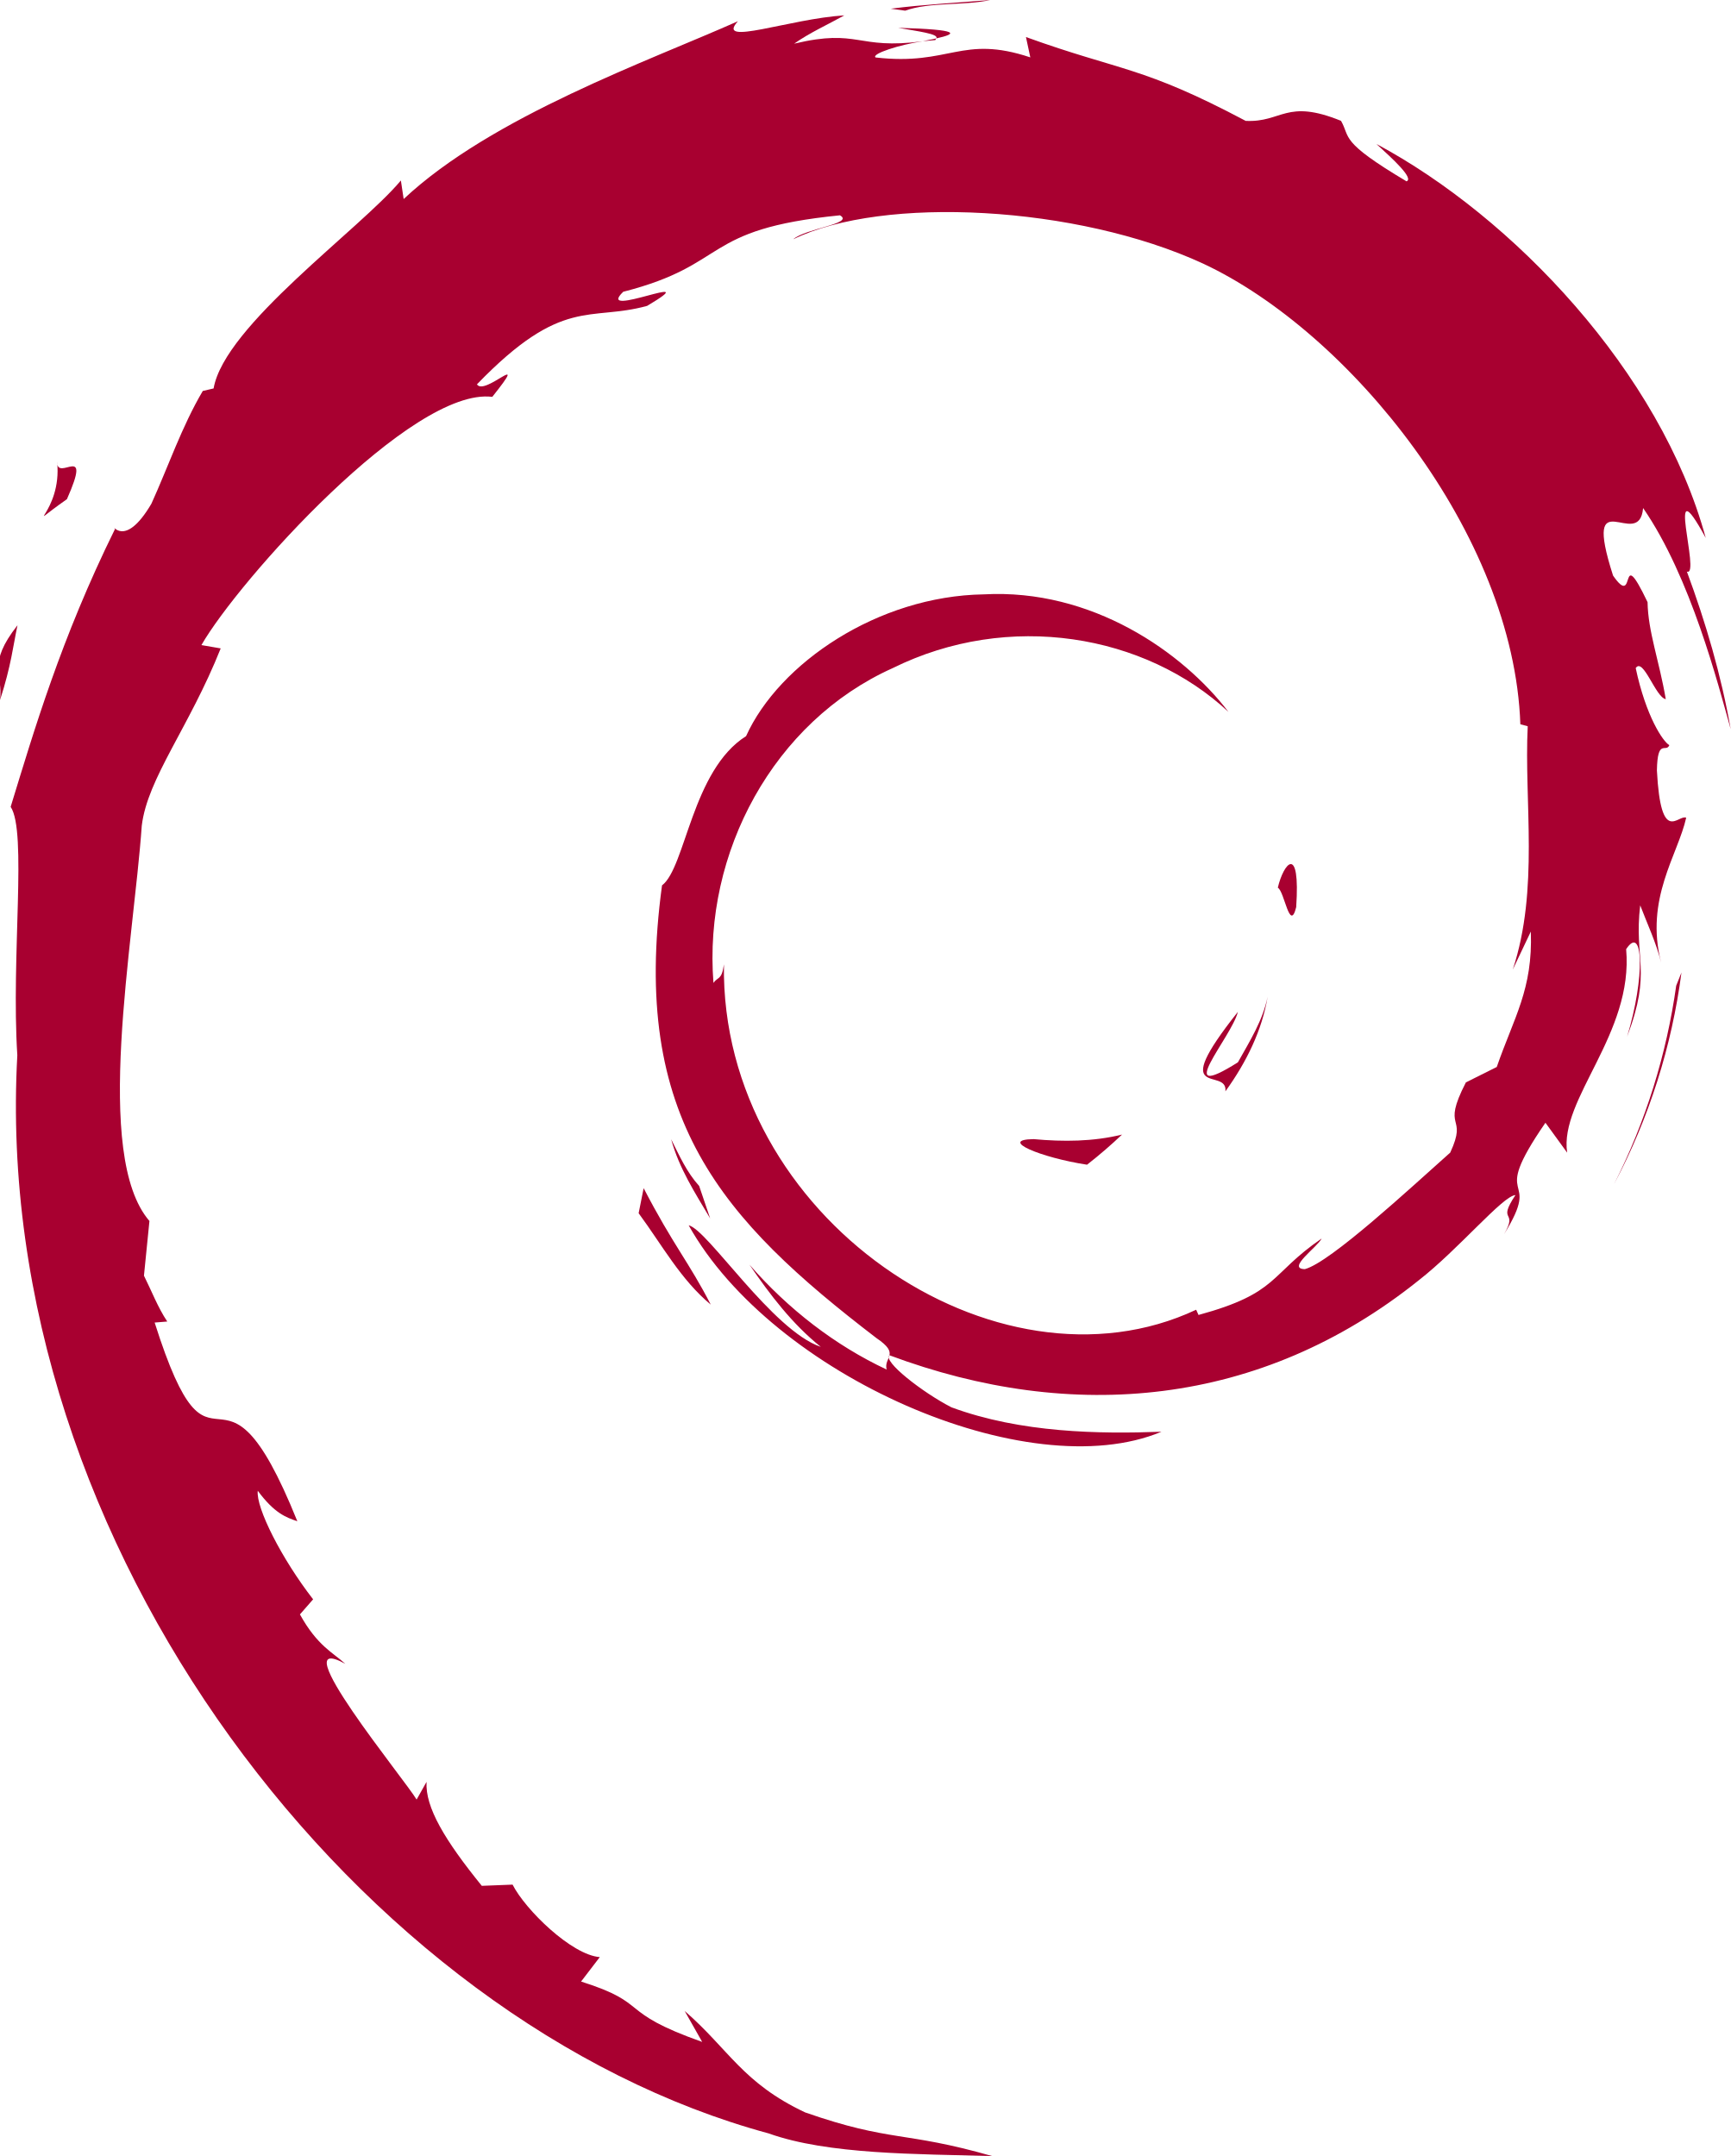
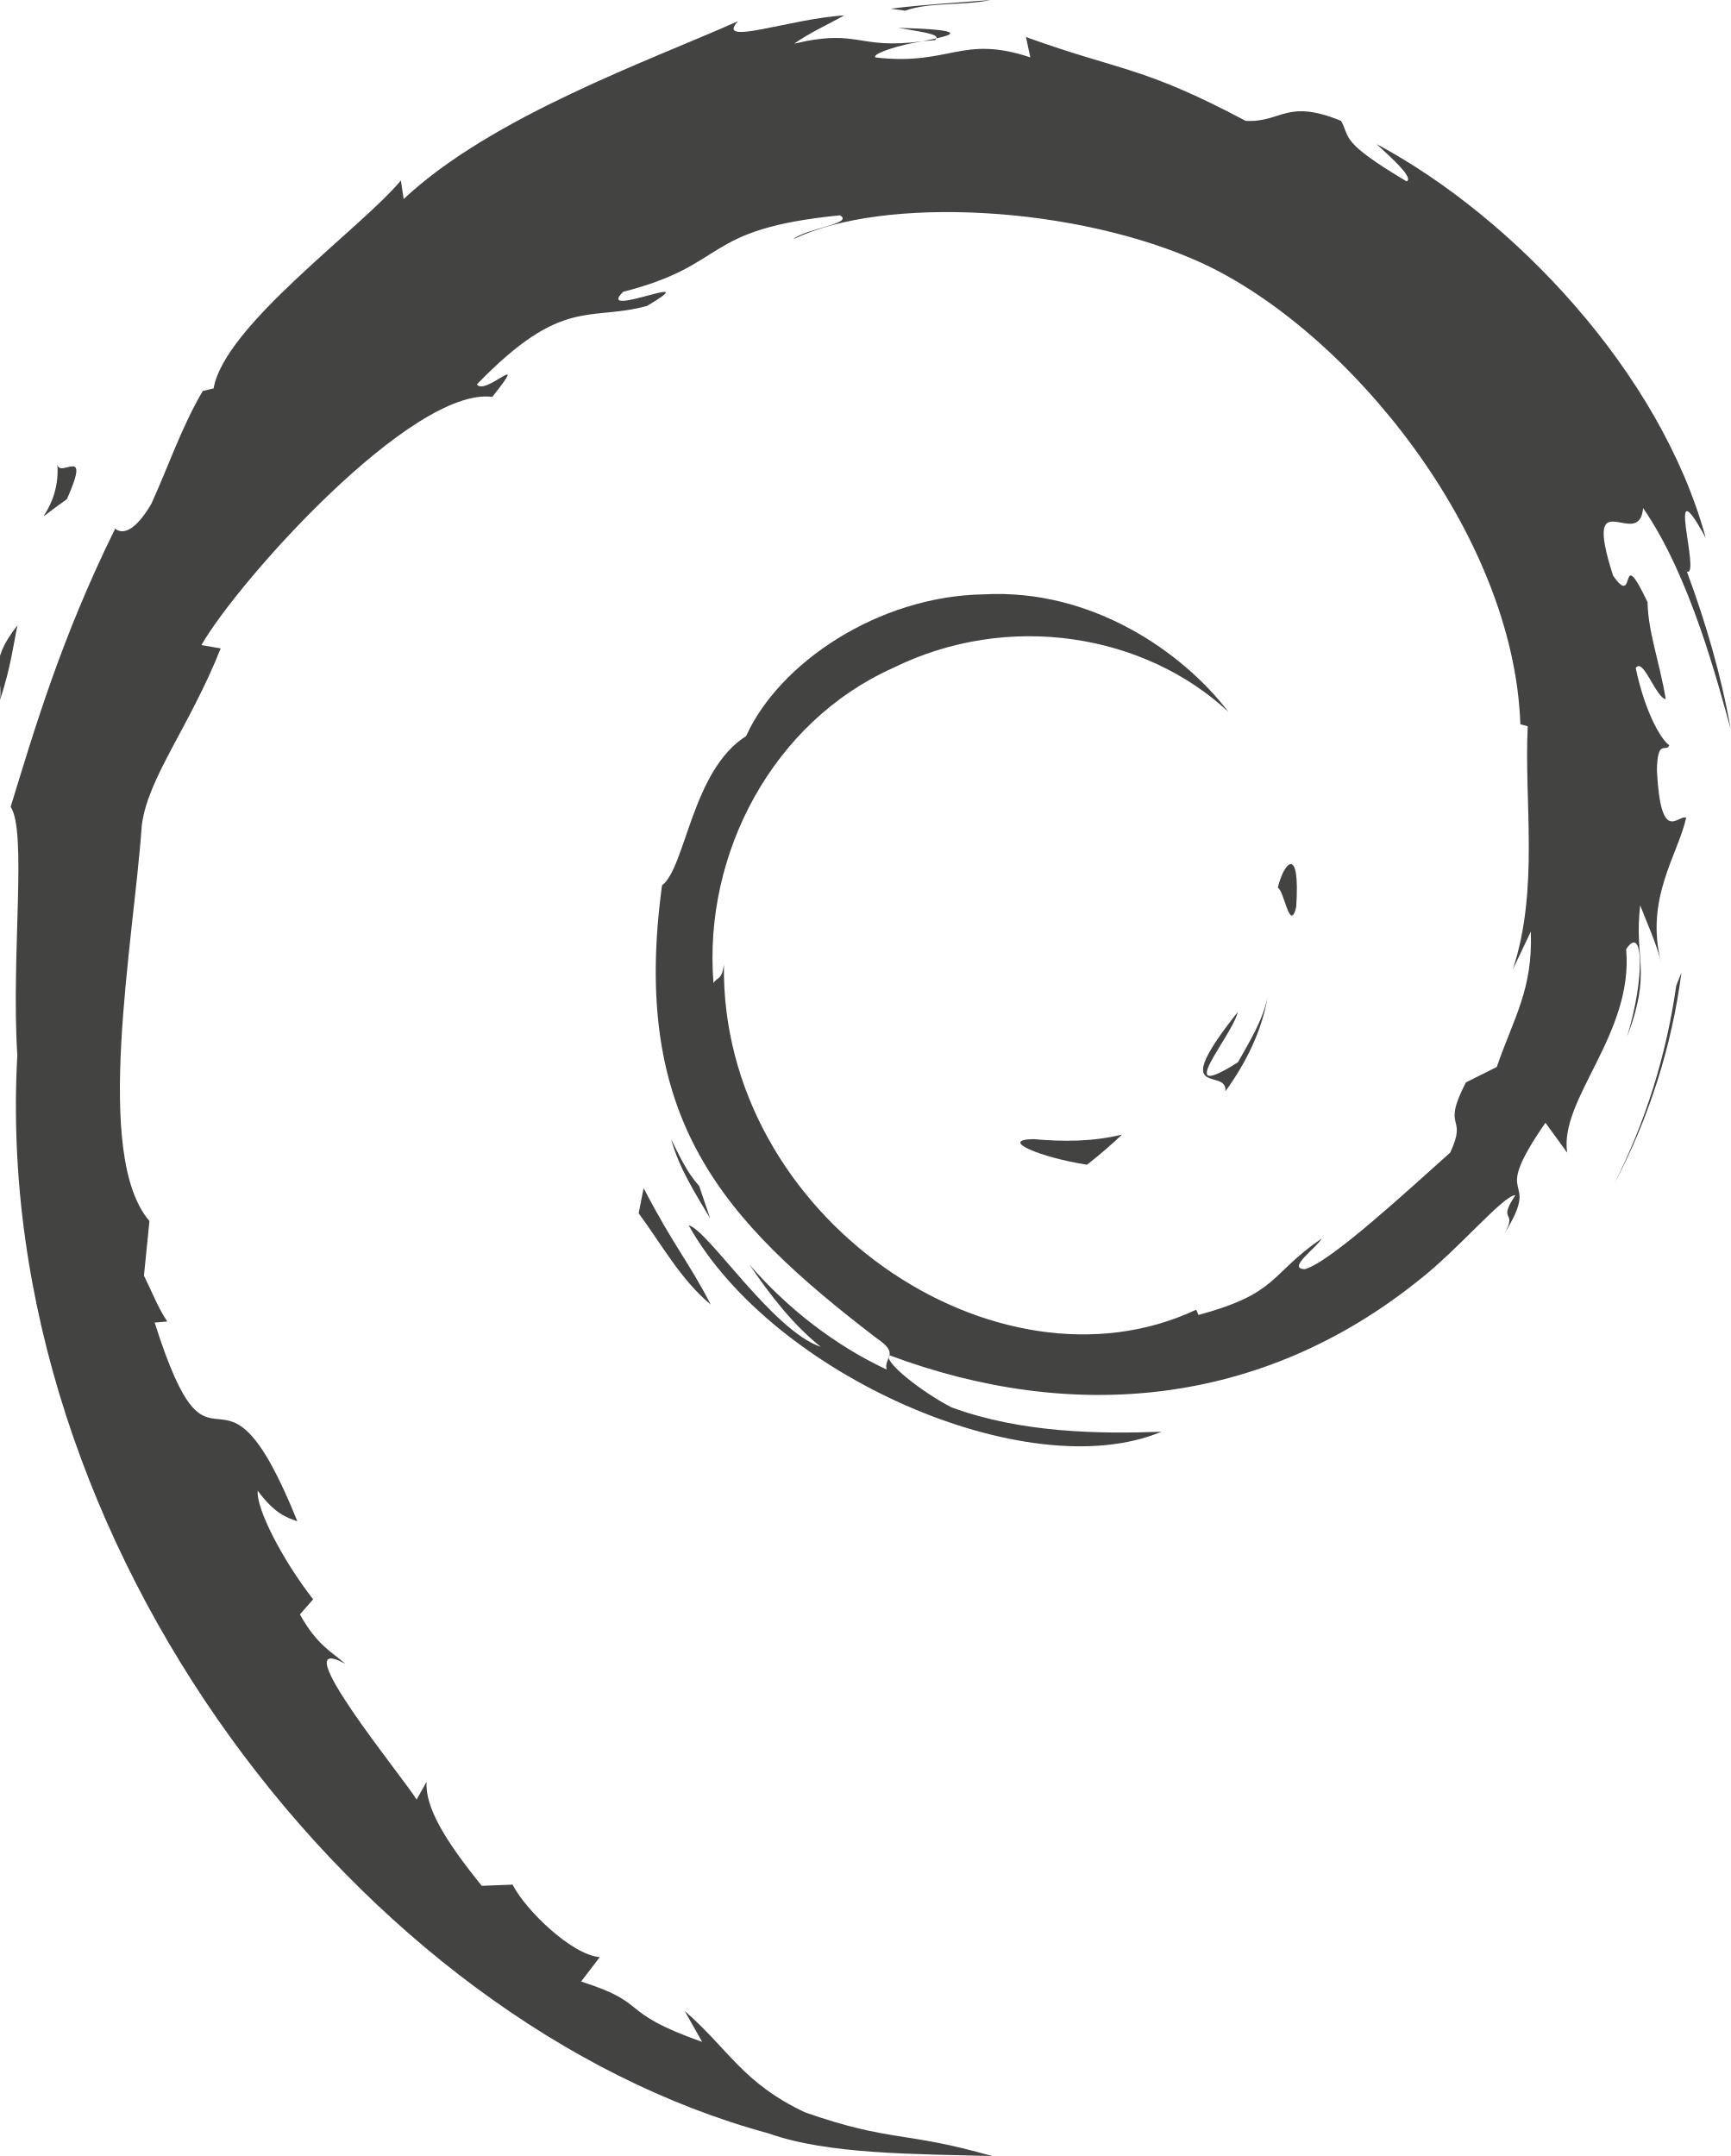
- <svg xmlns="http://www.w3.org/2000/svg" width="87.041" height="108.445" viewBox="0 0 87.041 108.445" overflow="visible" enable-background="new 0 0 87.041 108.445" xml:space="preserve">
-   <g id="Layer_1">
-     <g>
-       <path fill="#A80030" d="M51.986,57.297c-1.797,0.025,0.34,0.926,2.686,1.287     c0.648-0.506,1.236-1.018,1.76-1.516C54.971,57.426,53.484,57.434,51.986,57.297" />
-       <path fill="#A80030" d="M61.631,54.893c1.07-1.477,1.85-3.094,2.125-4.766c-0.24,1.192-0.887,2.221-1.496,3.307     c-3.359,2.115-0.316-1.256-0.002-2.537C58.646,55.443,61.762,53.623,61.631,54.893" />
-       <path fill="#A80030" d="M65.191,45.629c0.217-3.236-0.637-2.213-0.924-0.978     C64.602,44.825,64.867,46.932,65.191,45.629" />
-       <path fill="#A80030" d="M45.172,1.399c0.959,0.172,2.072,0.304,1.916,0.533     C48.137,1.702,48.375,1.49,45.172,1.399" />
-       <path fill="#A80030" d="M47.088,1.932l-0.678,0.14l0.631-0.056L47.088,1.932" />
-       <path fill="#A80030" d="M76.992,46.856c0.107,2.906-0.85,4.316-1.713,6.812l-1.553,0.776     c-1.271,2.468,0.123,1.567-0.787,3.53c-1.984,1.764-6.021,5.52-7.313,5.863c-0.943-0.021,0.639-1.113,0.846-1.541     c-2.656,1.824-2.131,2.738-6.193,3.846l-0.119-0.264c-10.018,4.713-23.934-4.627-23.751-17.371     c-0.107,0.809-0.304,0.607-0.526,0.934c-0.517-6.557,3.028-13.143,9.007-15.832c5.848-2.895,12.704-1.707,16.893,2.197     c-2.301-3.014-6.881-6.209-12.309-5.91c-5.317,0.084-10.291,3.463-11.951,7.131c-2.724,1.715-3.04,6.611-4.227,7.507     C31.699,56.271,36.3,61.342,44.083,67.307c1.225,0.826,0.345,0.951,0.511,1.58c-2.586-1.211-4.954-3.039-6.901-5.277     c1.033,1.512,2.148,2.982,3.589,4.137c-2.438-0.826-5.695-5.908-6.646-6.115c4.203,7.525,17.052,13.197,23.78,10.383     c-3.113,0.115-7.068,0.064-10.566-1.229c-1.469-0.756-3.467-2.322-3.11-2.615c9.182,3.43,18.667,2.598,26.612-3.771     c2.021-1.574,4.229-4.252,4.867-4.289c-0.961,1.445,0.164,0.695-0.574,1.971c2.014-3.248-0.875-1.322,2.082-5.609l1.092,1.504     c-0.406-2.696,3.348-5.97,2.967-10.234c0.861-1.304,0.961,1.403,0.047,4.403c1.268-3.328,0.334-3.863,0.66-6.609     c0.352,0.923,0.814,1.904,1.051,2.878c-0.826-3.216,0.848-5.416,1.262-7.285c-0.408-0.181-1.275,1.422-1.473-2.377     c0.029-1.65,0.459-0.865,0.625-1.271c-0.324-0.186-1.174-1.451-1.691-3.877c0.375-0.57,1.002,1.478,1.512,1.562     c-0.328-1.929-0.893-3.4-0.916-4.88c-1.49-3.114-0.527,0.415-1.736-1.337c-1.586-4.947,1.316-1.148,1.512-3.396     c2.404,3.483,3.775,8.881,4.404,11.117c-0.48-2.726-1.256-5.367-2.203-7.922c0.73,0.307-1.176-5.609,0.949-1.691     c-2.27-8.352-9.715-16.156-16.564-19.818c0.838,0.767,1.896,1.73,1.516,1.881c-3.406-2.028-2.807-2.186-3.295-3.043     c-2.775-1.129-2.957,0.091-4.795,0.002c-5.23-2.774-6.238-2.479-11.051-4.217l0.219,1.023c-3.465-1.154-4.037,0.438-7.782,0.004     c-0.228-0.178,1.2-0.644,2.375-0.815c-3.35,0.442-3.193-0.66-6.471,0.122c0.808-0.567,1.662-0.942,2.524-1.424     c-2.732,0.166-6.522,1.59-5.352,0.295c-4.456,1.988-12.37,4.779-16.811,8.943l-0.14-0.933c-2.035,2.443-8.874,7.296-9.419,10.46     l-0.544,0.127c-1.059,1.793-1.744,3.825-2.584,5.67c-1.385,2.36-2.03,0.908-1.833,1.278c-2.724,5.523-4.077,10.164-5.246,13.97     c0.833,1.245,0.02,7.495,0.335,12.497c-1.368,24.704,17.338,48.69,37.785,54.228c2.997,1.072,7.454,1.031,11.245,1.141     c-4.473-1.279-5.051-0.678-9.408-2.197c-3.143-1.48-3.832-3.17-6.058-5.102l0.881,1.557c-4.366-1.545-2.539-1.912-6.091-3.037     l0.941-1.229c-1.415-0.107-3.748-2.385-4.386-3.646l-1.548,0.061c-1.86-2.295-2.851-3.949-2.779-5.23l-0.5,0.891     c-0.567-0.973-6.843-8.607-3.587-6.83c-0.605-0.553-1.409-0.9-2.281-2.484l0.663-0.758c-1.567-2.016-2.884-4.6-2.784-5.461     c0.836,1.129,1.416,1.34,1.99,1.533c-3.957-9.818-4.179-0.541-7.176-9.994l0.634-0.051c-0.486-0.732-0.781-1.527-1.172-2.307     l0.276-2.75C4.667,58.121,6.719,47.409,7.13,41.534c0.285-2.389,2.378-4.932,3.97-8.92l-0.97-0.167     c1.854-3.234,10.586-12.988,14.63-12.486c1.959-2.461-0.389-0.009-0.772-0.629c4.303-4.453,5.656-3.146,8.56-3.947     c3.132-1.859-2.688,0.725-1.203-0.709c5.414-1.383,3.837-3.144,10.9-3.846c0.745,0.424-1.729,0.655-2.35,1.205     c4.511-2.207,14.275-1.705,20.617,1.225c7.359,3.439,15.627,13.605,15.953,23.17l0.371,0.1     c-0.188,3.802,0.582,8.199-0.752,12.238L76.992,46.856" />
-       <path fill="#A80030" d="M32.372,59.764l-0.252,1.26c1.181,1.604,2.118,3.342,3.626,4.596     C34.661,63.502,33.855,62.627,32.372,59.764" />
-       <path fill="#A80030" d="M35.164,59.654c-0.625-0.691-0.995-1.523-1.409-2.352     c0.396,1.457,1.207,2.709,1.962,3.982L35.164,59.654" />
-       <path fill="#A80030" d="M84.568,48.916l-0.264,0.662c-0.484,3.438-1.529,6.84-3.131,9.994     C82.943,56.244,84.088,52.604,84.568,48.916" />
-       <path fill="#A80030" d="M45.527,0.537C46.742,0.092,48.514,0.293,49.803,0c-1.68,0.141-3.352,0.225-5.003,0.438     L45.527,0.537" />
-       <path fill="#A80030" d="M2.872,23.219c0.28,2.592-1.95,3.598,0.494,1.889     C4.676,22.157,2.854,24.293,2.872,23.219" />
-       <path fill="#A80030" d="M0,35.215c0.563-1.728,0.665-2.766,0.88-3.766C-0.676,33.438,0.164,33.862,0,35.215" />
+ <svg xmlns="http://www.w3.org/2000/svg" width="87.041" height="108.445" viewBox="0 0 87.041 108.445" overflow="visible" enable-background="new 0 0 87.041 108.445" xml:space="preserve" id="svg4220" version="1.1">
+   <defs id="defs4253" />
+   <g id="Layer_1" style="fill:#434342;fill-opacity:1">
+     <g id="g4225" style="fill:#434342;fill-opacity:1">
+       <path fill="#A80030" d="M51.986,57.297c-1.797,0.025,0.34,0.926,2.686,1.287     c0.648-0.506,1.236-1.018,1.76-1.516C54.971,57.426,53.484,57.434,51.986,57.297" id="path4227" style="fill:#434342;fill-opacity:1" />
+       <path fill="#A80030" d="M61.631,54.893c1.07-1.477,1.85-3.094,2.125-4.766c-0.24,1.192-0.887,2.221-1.496,3.307     c-3.359,2.115-0.316-1.256-0.002-2.537C58.646,55.443,61.762,53.623,61.631,54.893" id="path4229" style="fill:#434342;fill-opacity:1" />
+       <path fill="#A80030" d="M65.191,45.629c0.217-3.236-0.637-2.213-0.924-0.978     C64.602,44.825,64.867,46.932,65.191,45.629" id="path4231" style="fill:#434342;fill-opacity:1" />
+       <path fill="#A80030" d="M45.172,1.399c0.959,0.172,2.072,0.304,1.916,0.533     C48.137,1.702,48.375,1.49,45.172,1.399" id="path4233" style="fill:#434342;fill-opacity:1" />
+       <path fill="#A80030" d="M47.088,1.932l-0.678,0.14l0.631-0.056L47.088,1.932" id="path4235" style="fill:#434342;fill-opacity:1" />
+       <path fill="#A80030" d="M76.992,46.856c0.107,2.906-0.85,4.316-1.713,6.812l-1.553,0.776     c-1.271,2.468,0.123,1.567-0.787,3.53c-1.984,1.764-6.021,5.52-7.313,5.863c-0.943-0.021,0.639-1.113,0.846-1.541     c-2.656,1.824-2.131,2.738-6.193,3.846l-0.119-0.264c-10.018,4.713-23.934-4.627-23.751-17.371     c-0.107,0.809-0.304,0.607-0.526,0.934c-0.517-6.557,3.028-13.143,9.007-15.832c5.848-2.895,12.704-1.707,16.893,2.197     c-2.301-3.014-6.881-6.209-12.309-5.91c-5.317,0.084-10.291,3.463-11.951,7.131c-2.724,1.715-3.04,6.611-4.227,7.507     C31.699,56.271,36.3,61.342,44.083,67.307c1.225,0.826,0.345,0.951,0.511,1.58c-2.586-1.211-4.954-3.039-6.901-5.277     c1.033,1.512,2.148,2.982,3.589,4.137c-2.438-0.826-5.695-5.908-6.646-6.115c4.203,7.525,17.052,13.197,23.78,10.383     c-3.113,0.115-7.068,0.064-10.566-1.229c-1.469-0.756-3.467-2.322-3.11-2.615c9.182,3.43,18.667,2.598,26.612-3.771     c2.021-1.574,4.229-4.252,4.867-4.289c-0.961,1.445,0.164,0.695-0.574,1.971c2.014-3.248-0.875-1.322,2.082-5.609l1.092,1.504     c-0.406-2.696,3.348-5.97,2.967-10.234c0.861-1.304,0.961,1.403,0.047,4.403c1.268-3.328,0.334-3.863,0.66-6.609     c0.352,0.923,0.814,1.904,1.051,2.878c-0.826-3.216,0.848-5.416,1.262-7.285c-0.408-0.181-1.275,1.422-1.473-2.377     c0.029-1.65,0.459-0.865,0.625-1.271c-0.324-0.186-1.174-1.451-1.691-3.877c0.375-0.57,1.002,1.478,1.512,1.562     c-0.328-1.929-0.893-3.4-0.916-4.88c-1.49-3.114-0.527,0.415-1.736-1.337c-1.586-4.947,1.316-1.148,1.512-3.396     c2.404,3.483,3.775,8.881,4.404,11.117c-0.48-2.726-1.256-5.367-2.203-7.922c0.73,0.307-1.176-5.609,0.949-1.691     c-2.27-8.352-9.715-16.156-16.564-19.818c0.838,0.767,1.896,1.73,1.516,1.881c-3.406-2.028-2.807-2.186-3.295-3.043     c-2.775-1.129-2.957,0.091-4.795,0.002c-5.23-2.774-6.238-2.479-11.051-4.217l0.219,1.023c-3.465-1.154-4.037,0.438-7.782,0.004     c-0.228-0.178,1.2-0.644,2.375-0.815c-3.35,0.442-3.193-0.66-6.471,0.122c0.808-0.567,1.662-0.942,2.524-1.424     c-2.732,0.166-6.522,1.59-5.352,0.295c-4.456,1.988-12.37,4.779-16.811,8.943l-0.14-0.933c-2.035,2.443-8.874,7.296-9.419,10.46     l-0.544,0.127c-1.059,1.793-1.744,3.825-2.584,5.67c-1.385,2.36-2.03,0.908-1.833,1.278c-2.724,5.523-4.077,10.164-5.246,13.97     c0.833,1.245,0.02,7.495,0.335,12.497c-1.368,24.704,17.338,48.69,37.785,54.228c2.997,1.072,7.454,1.031,11.245,1.141     c-4.473-1.279-5.051-0.678-9.408-2.197c-3.143-1.48-3.832-3.17-6.058-5.102l0.881,1.557c-4.366-1.545-2.539-1.912-6.091-3.037     l0.941-1.229c-1.415-0.107-3.748-2.385-4.386-3.646l-1.548,0.061c-1.86-2.295-2.851-3.949-2.779-5.23l-0.5,0.891     c-0.567-0.973-6.843-8.607-3.587-6.83c-0.605-0.553-1.409-0.9-2.281-2.484l0.663-0.758c-1.567-2.016-2.884-4.6-2.784-5.461     c0.836,1.129,1.416,1.34,1.99,1.533c-3.957-9.818-4.179-0.541-7.176-9.994l0.634-0.051c-0.486-0.732-0.781-1.527-1.172-2.307     l0.276-2.75C4.667,58.121,6.719,47.409,7.13,41.534c0.285-2.389,2.378-4.932,3.97-8.92l-0.97-0.167     c1.854-3.234,10.586-12.988,14.63-12.486c1.959-2.461-0.389-0.009-0.772-0.629c4.303-4.453,5.656-3.146,8.56-3.947     c3.132-1.859-2.688,0.725-1.203-0.709c5.414-1.383,3.837-3.144,10.9-3.846c0.745,0.424-1.729,0.655-2.35,1.205     c4.511-2.207,14.275-1.705,20.617,1.225c7.359,3.439,15.627,13.605,15.953,23.17l0.371,0.1     c-0.188,3.802,0.582,8.199-0.752,12.238L76.992,46.856" id="path4237" style="fill:#434342;fill-opacity:1" />
+       <path fill="#A80030" d="M32.372,59.764l-0.252,1.26c1.181,1.604,2.118,3.342,3.626,4.596     C34.661,63.502,33.855,62.627,32.372,59.764" id="path4239" style="fill:#434342;fill-opacity:1" />
+       <path fill="#A80030" d="M35.164,59.654c-0.625-0.691-0.995-1.523-1.409-2.352     c0.396,1.457,1.207,2.709,1.962,3.982L35.164,59.654" id="path4241" style="fill:#434342;fill-opacity:1" />
+       <path fill="#A80030" d="M84.568,48.916l-0.264,0.662c-0.484,3.438-1.529,6.84-3.131,9.994     C82.943,56.244,84.088,52.604,84.568,48.916" id="path4243" style="fill:#434342;fill-opacity:1" />
+       <path fill="#A80030" d="M45.527,0.537C46.742,0.092,48.514,0.293,49.803,0c-1.68,0.141-3.352,0.225-5.003,0.438     L45.527,0.537" id="path4245" style="fill:#434342;fill-opacity:1" />
+       <path fill="#A80030" d="M2.872,23.219c0.28,2.592-1.95,3.598,0.494,1.889     C4.676,22.157,2.854,24.293,2.872,23.219" id="path4247" style="fill:#434342;fill-opacity:1" />
+       <path fill="#A80030" d="M0,35.215c0.563-1.728,0.665-2.766,0.88-3.766C-0.676,33.438,0.164,33.862,0,35.215" id="path4249" style="fill:#434342;fill-opacity:1" />
    </g>
  </g>
</svg>
